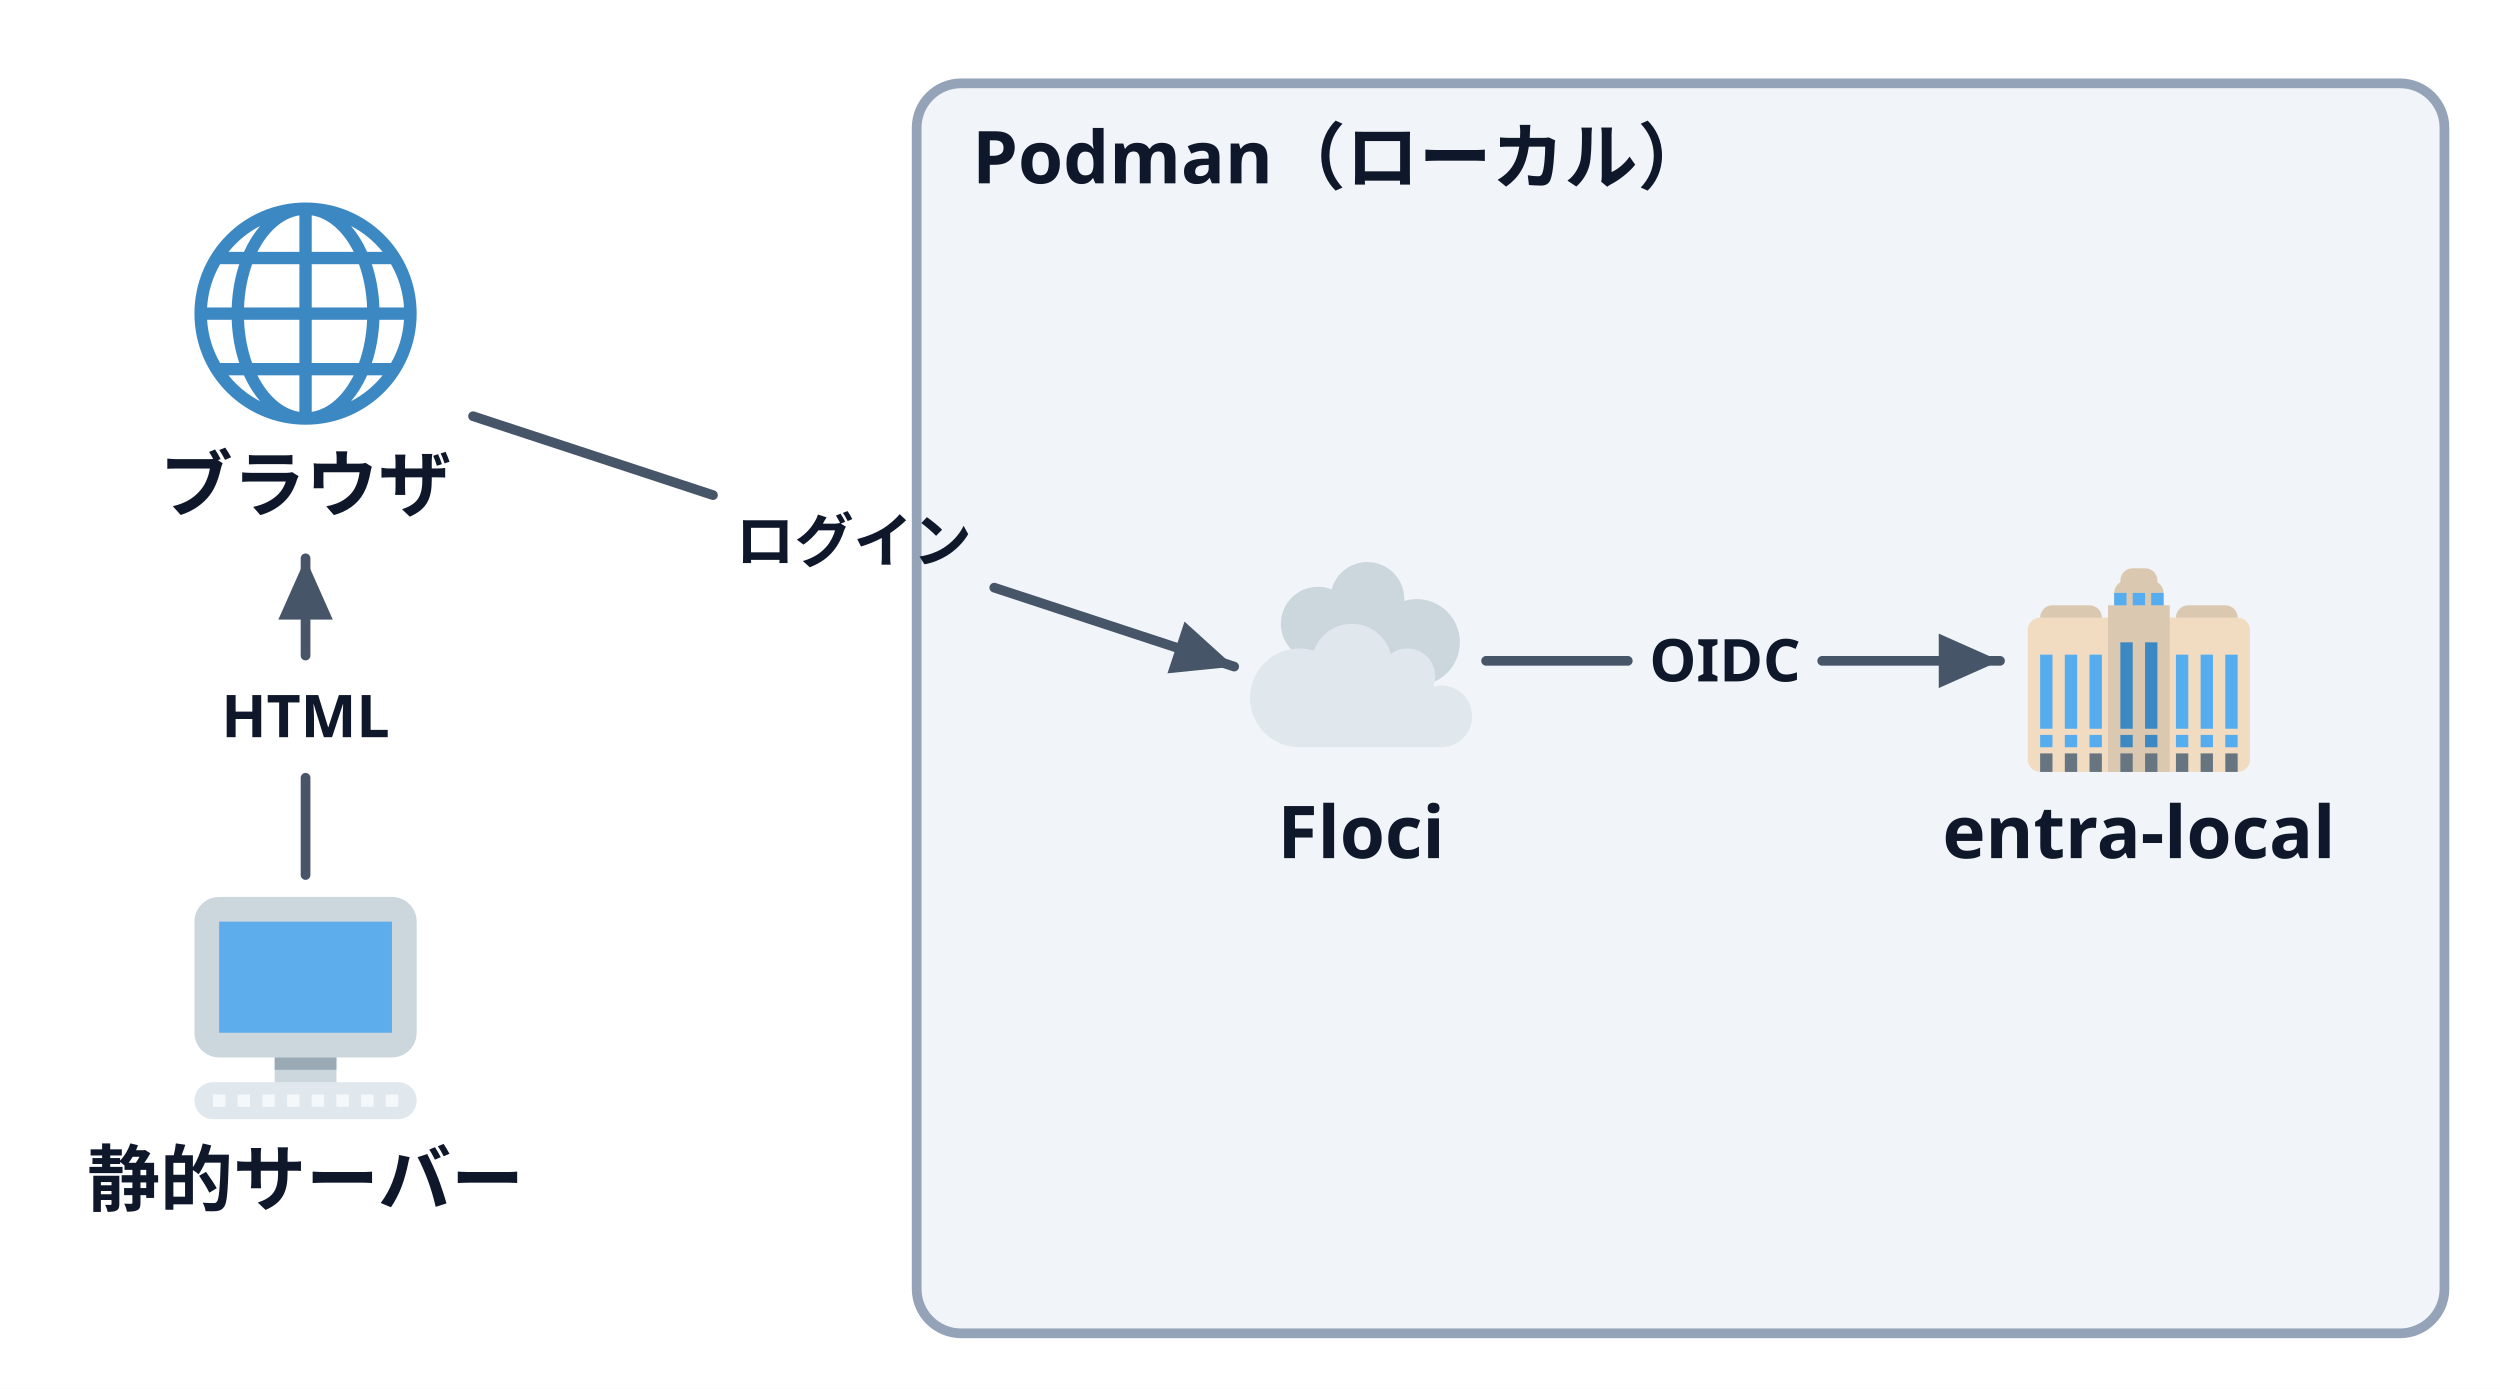
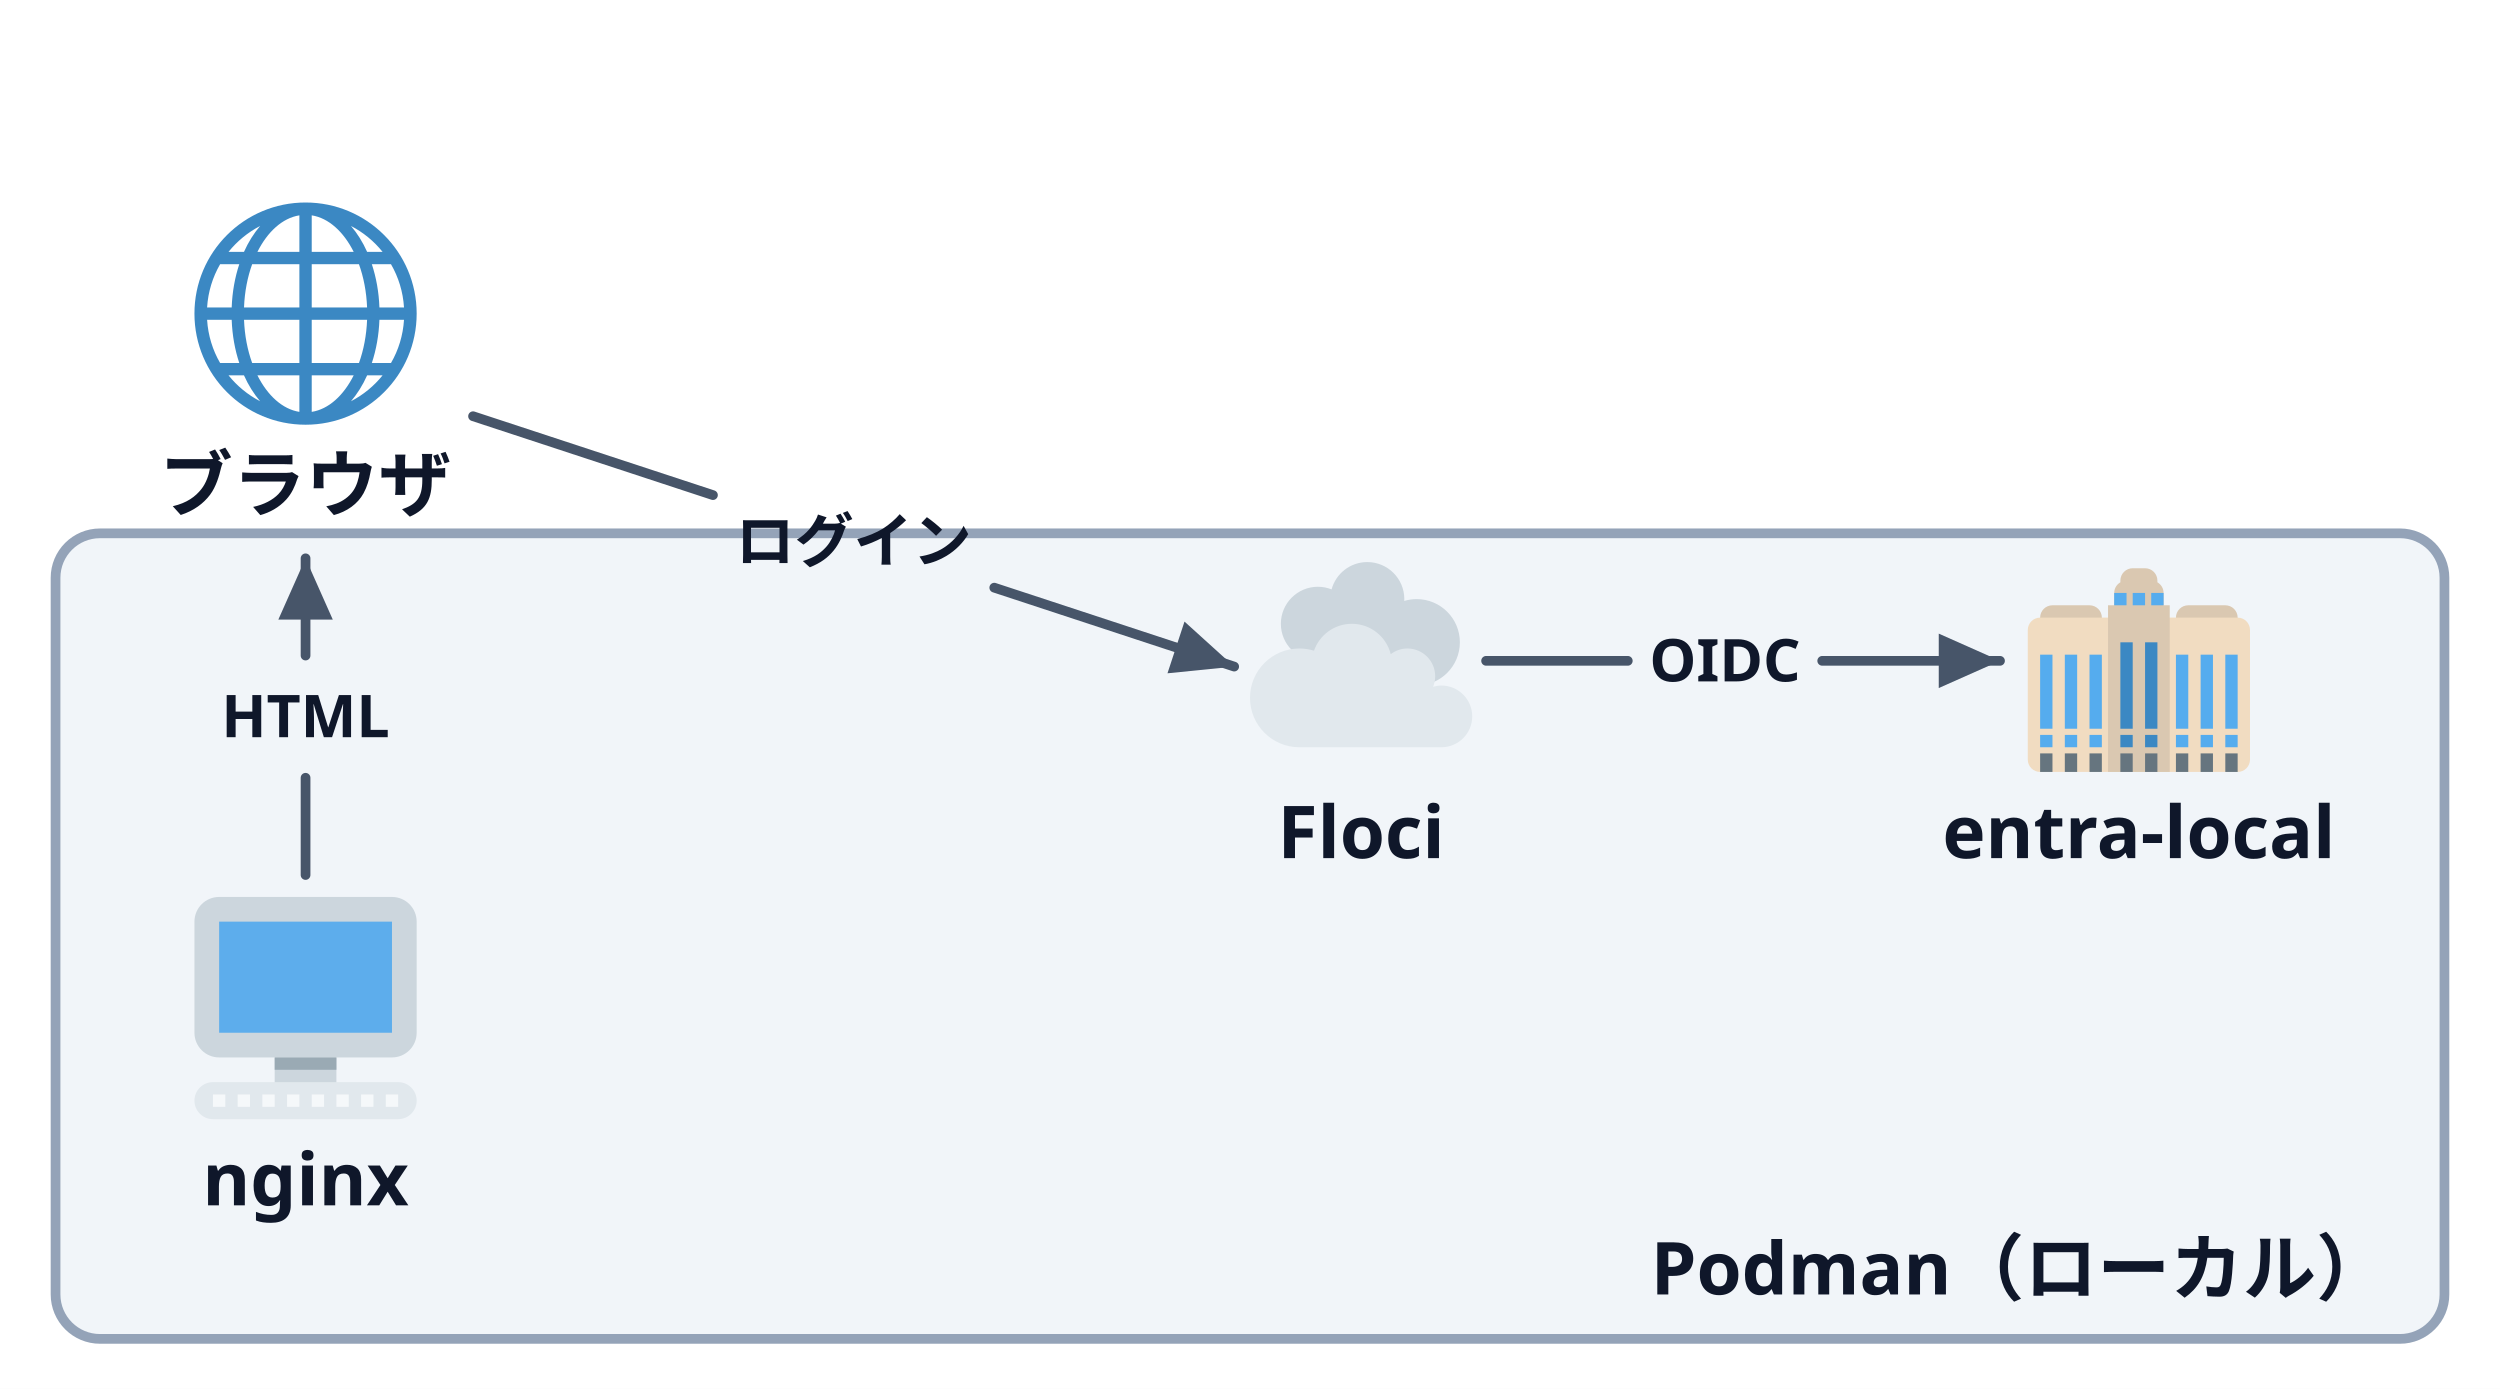
<svg xmlns="http://www.w3.org/2000/svg" width="900" height="500" viewBox="0 0 900 500" font-family="'Hiragino Sans','Noto Sans JP','Yu Gothic','Segoe UI',sans-serif">
  <defs>
    <marker id="aR" viewBox="0 0 10 10" refX="9" refY="5" markerWidth="7" markerHeight="7" orient="auto-start-reverse">
      <path d="M0 1 L9 5 L0 9 z" fill="#475569" />
    </marker>
    <marker id="aRsub" viewBox="0 0 10 10" refX="9" refY="5" markerWidth="7" markerHeight="7" orient="auto-start-reverse">
      <path d="M0 1 L9 5 L0 9 z" fill="#94a3b8" />
    </marker>
  </defs>
  <rect x="0" y="0" width="900" height="500" fill="#ffffff" />
-   <rect x="330" y="30" width="550" height="450" rx="16" fill="#f1f5f9" stroke="#94a3b8" stroke-width="3.5" />
-   <text x="350" y="66" text-anchor="start" font-size="26.25" fill="#0f172a" font-weight="700">Podman（ローカル）</text>
+   <rect x="20" y="192" width="860" height="290" rx="16" fill="#f1f5f9" stroke="#94a3b8" stroke-width="3.5" />
+   <text x="860" y="466" text-anchor="end" font-size="26.25" fill="#0f172a" font-weight="700">Podman（ローカル）</text>
  <svg x="70.0" y="72.9" width="80.0" height="80.0" viewBox="0 0 36 36">
    <path fill="#3B88C3" d="M18 0C8.059 0 0 8.059 0 18s8.059 18 18 18 18-8.059 18-18S27.941 0 18 0zM2.05 19h3.983c.092 2.506.522 4.871 1.229 7H4.158c-1.207-2.083-1.95-4.459-2.108-7zM19 8V2.081c2.747.436 5.162 2.655 6.799 5.919H19zm7.651 2c.754 2.083 1.219 4.46 1.317 7H19v-7h7.651zM17 2.081V8h-6.799C11.837 4.736 14.253 2.517 17 2.081zM17 10v7H8.032c.098-2.54.563-4.917 1.317-7H17zM6.034 17H2.05c.158-2.54.901-4.917 2.107-7h3.104c-.705 2.129-1.135 4.495-1.227 7zm1.998 2H17v7H9.349c-.754-2.083-1.219-4.459-1.317-7zM17 28v5.919c-2.747-.437-5.163-2.655-6.799-5.919H17zm2 5.919V28h6.8c-1.637 3.264-4.053 5.482-6.8 5.919zM19 26v-7h8.969c-.099 2.541-.563 4.917-1.317 7H19zm10.967-7h3.982c-.157 2.541-.9 4.917-2.107 7h-3.104c.706-2.129 1.136-4.494 1.229-7zm0-2c-.093-2.505-.523-4.871-1.229-7h3.104c1.207 2.083 1.95 4.46 2.107 7h-3.982zm.512-9h-2.503c-.717-1.604-1.606-3.015-2.619-4.199C27.346 4.833 29.089 6.267 30.479 8zM10.643 3.801C9.629 4.985 8.74 6.396 8.023 8H5.521c1.39-1.733 3.133-3.166 5.122-4.199zM5.521 28h2.503c.716 1.604 1.605 3.015 2.619 4.198C8.654 31.166 6.911 29.733 5.521 28zm19.836 4.198c1.014-1.184 1.902-2.594 2.619-4.198h2.503c-1.39 1.733-3.133 3.166-5.122 4.198z" />
  </svg>
  <text x="110" y="183.925" text-anchor="middle" font-size="26.25" fill="#0f172a" font-weight="700">ブラウザ</text>
  <svg x="70.0" y="322.9" width="80.0" height="80.0" viewBox="0 0 36 36">
    <path fill="#CCD6DD" d="M36 22c0 2.209-1.791 4-4 4H4c-2.209 0-4-1.791-4-4V4c0-2.209 1.791-4 4-4h28c2.209 0 4 1.791 4 4v18z" />
    <path fill="#5DADEC" d="M4 4h28v18H4z" />
    <path fill="#CCD6DD" d="M13 26h10v6H13z" />
    <path fill="#9AAAB4" d="M13 26h10v2H13z" />
    <path fill="#E1E8ED" d="M36 33c0-1.657-1.343-3-3-3H3c-1.657 0-3 1.343-3 3s1.343 3 3 3h30c1.657 0 3-1.343 3-3z" />
    <path fill="#F5F8FA" d="M3 32h2v2H3zm4 0h2v2H7zm4 0h2v2h-2zm4 0h2v2h-2zm4 0h2v2h-2zm4 0h2v2h-2zm4 0h2v2h-2zm4 0h2v2h-2z" />
  </svg>
-   <text x="110" y="433.925" text-anchor="middle" font-size="26.25" fill="#0f172a" font-weight="700">静的サーバー</text>
+   <text x="110" y="433.925" text-anchor="middle" font-size="26.25" fill="#0f172a" font-weight="700">nginx</text>
  <svg x="450.0" y="197.9" width="80.0" height="80.0" viewBox="0 0 36 36">
    <path fill="#CCD6DD" d="M27 8c-.701 0-1.377.106-2.015.298.005-.1.015-.197.015-.298 0-3.313-2.687-6-6-6-2.769 0-5.093 1.878-5.785 4.427C12.529 6.154 11.783 6 11 6c-3.314 0-6 2.686-6 6 0 3.312 2.686 6 6 6 2.769 0 5.093-1.878 5.785-4.428.686.273 1.432.428 2.215.428.375 0 .74-.039 1.096-.104-.058.36-.096.727-.096 1.104 0 3.865 3.135 7 7 7s7-3.135 7-7c0-3.866-3.135-7-7-7z" />
    <path fill="#E1E8ED" d="M31 22c-.467 0-.91.085-1.339.204.216-.526.339-1.1.339-1.704 0-2.485-2.015-4.5-4.5-4.5-1.019 0-1.947.351-2.701.921C22.093 14.096 19.544 12 16.5 12c-2.838 0-5.245 1.822-6.131 4.357C9.621 16.125 8.825 16 8 16c-4.418 0-8 3.582-8 8 0 4.419 3.582 8 8 8h23c2.762 0 5-2.238 5-5s-2.238-5-5-5z" />
  </svg>
  <text x="490" y="308.925" text-anchor="middle" font-size="26.25" fill="#0f172a" font-weight="700">Floci</text>
  <svg x="730.0" y="197.9" width="80.0" height="80.0" viewBox="0 0 36 36">
    <path fill="#DAC8B1" d="M34 13c0 1.104-.896 2-2 2h-6c-1.104 0-2-.896-2-2v-2c0-1.104.896-2 2-2h6c1.104 0 2 .896 2 2v2zm-22 0c0 1.104-.896 2-2 2H4c-1.104 0-2-.896-2-2v-2c0-1.104.896-2 2-2h6c1.104 0 2 .896 2 2v2z" />
    <path fill="#F1DCC1" d="M36 34c0 1.104-.896 2-2 2H2c-1.104 0-2-.896-2-2V13c0-1.104.896-2 2-2h32c1.104 0 2 .896 2 2v21z" />
    <path fill="#DAC8B1" d="M22 9V7c0-.738-.404-1.376-1-1.723V5c0-1.104-.896-2-2-2h-2c-1.104 0-2 .896-2 2v.277c-.595.347-1 .985-1 1.723v2h-1v27h10V9h-1z" />
    <path fill="#55ACEE" d="M14 7h2v2h-2zm6 0h2v2h-2zm-3 0h2v2h-2z" />
    <path fill="#3B88C3" d="M15 15h2v14h-2zm4 0h2v14h-2z" />
    <path fill="#55ACEE" d="M24 17h2v12h-2zm4 0h2v12h-2zm4 0h2v12h-2zM2 17h2v12H2zm4 0h2v12H6zm4 0h2v12h-2zM2 30h2v2H2zm4 0h2v2H6zm4 0h2v2h-2z" />
    <path fill="#3B88C3" d="M15 30h2v2h-2zm4 0h2v2h-2z" />
    <path fill="#55ACEE" d="M24 30h2v2h-2zm4 0h2v2h-2zm4 0h2v2h-2z" />
    <path fill="#66757F" d="M2 33h2v3H2zm4 0h2v3H6zm4 0h2v3h-2zm5 0h2v3h-2zm4 0h2v3h-2zm5 0h2v3h-2zm4 0h2v3h-2zm4 0h2v3h-2z" />
  </svg>
  <text x="770" y="308.925" text-anchor="middle" font-size="26.25" fill="#0f172a" font-weight="700">entra-local</text>
  <path d="M170.30 149.84 L256.66 178.24" fill="none" stroke="#475569" stroke-width="3.5" stroke-linecap="round" stroke-linejoin="round" />
  <path d="M357.94 211.56 L444.30 239.97" fill="none" stroke="#475569" stroke-width="3.5" stroke-linecap="round" stroke-linejoin="round" marker-end="url(#aR)" />
  <text x="307.3" y="202.339" text-anchor="middle" font-size="21.25" fill="#0f172a" font-weight="600">ログイン</text>
  <path d="M110 315 L110 280" fill="none" stroke="#475569" stroke-width="3.5" stroke-linecap="round" stroke-linejoin="round" />
  <path d="M110 236 L110 201" fill="none" stroke="#475569" stroke-width="3.5" stroke-linecap="round" stroke-linejoin="round" marker-end="url(#aR)" />
  <text x="110" y="265.4" text-anchor="middle" font-size="21.25" fill="#0f172a" font-weight="600">HTML</text>
  <path d="M535 237.9 L586 237.9" fill="none" stroke="#475569" stroke-width="3.5" stroke-linecap="round" stroke-linejoin="round" />
  <path d="M656 237.9 L720 237.9" fill="none" stroke="#475569" stroke-width="3.5" stroke-linecap="round" stroke-linejoin="round" marker-end="url(#aR)" />
  <text x="621" y="245.3" text-anchor="middle" font-size="21.25" fill="#0f172a" font-weight="600">OIDC</text>
</svg>
